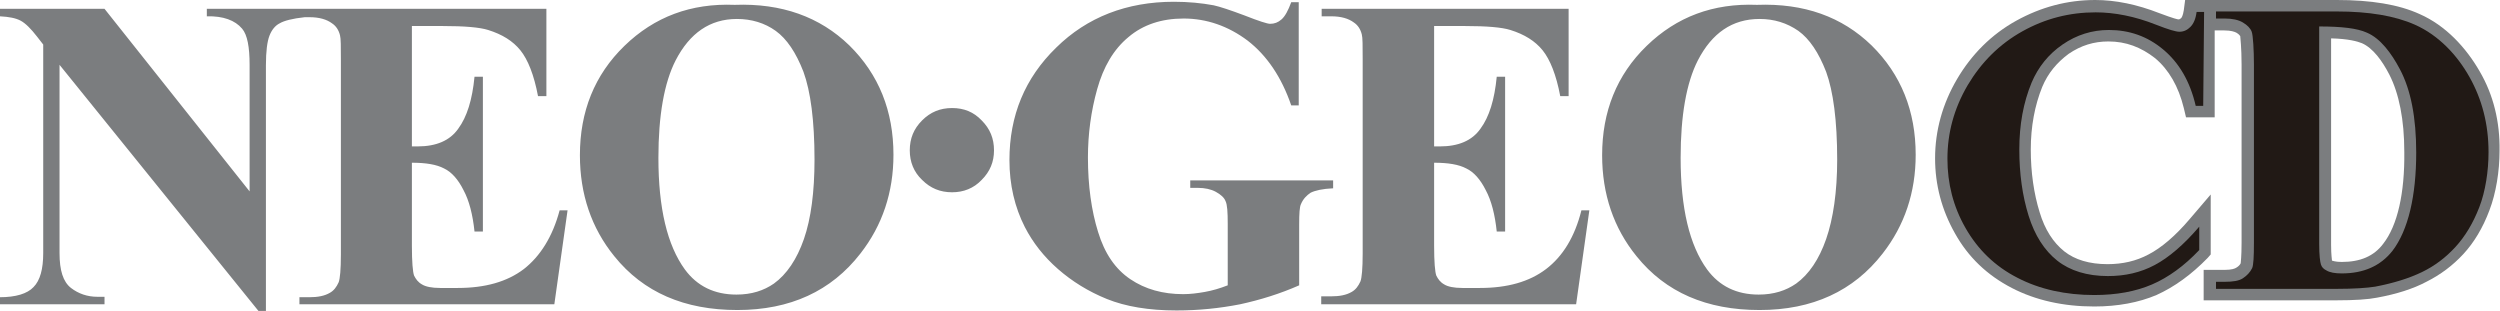
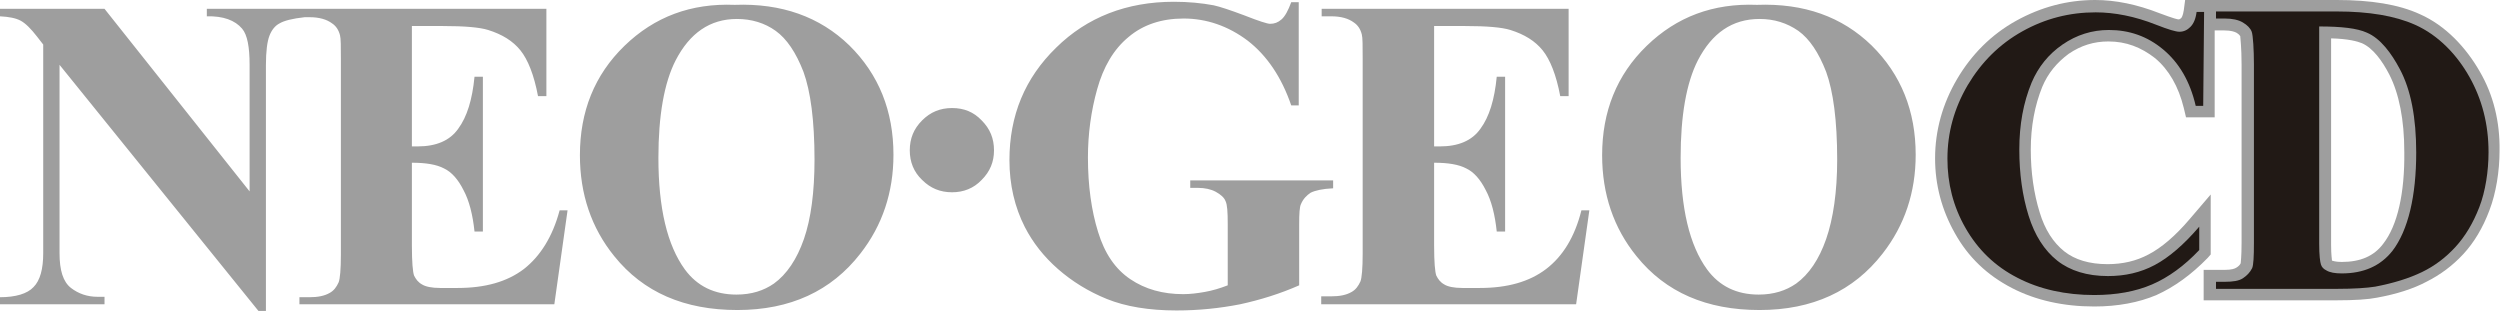
<svg xmlns="http://www.w3.org/2000/svg" version="1.1" id="Layer_1" x="0px" y="0px" viewBox="0 0 566.9 70.5" enable-background="new 0 0 566.9 70.5" xml:space="preserve">
-   <path fill="#7b7d7f" d="M562.3,16.2c-3.1-5.4-7.7-10.4-13.6-13C543.9,1,537.6,0,529.9,0l-27.7,0h-6.7l-0.3,2.3  c-0.2,1.3-0.5,1.7-0.6,1.8c-0.2,0.2-0.4,0.3-0.6,0.3c-0.2,0-1.1-0.2-4.3-1.4c-5.1-2-10-3-14.6-3c-6.3,0-12.3,1.6-17.9,4.7  c-5.6,3.1-10.1,7.6-13.4,13.2c-3.3,5.6-5,11.7-5,18c0,6,1.5,11.7,4.5,17c3,5.4,7.3,9.5,12.9,12.4c5.4,2.8,11.7,4.2,18.7,4.2  c5.3,0,10.1-0.9,14.1-2.6c4-1.8,7.9-4.6,11.6-8.4l0.7-0.8V44.1l-4.7,5.5c-3.3,3.9-6.5,6.6-9.4,8.1c-2.8,1.5-5.9,2.2-9.3,2.2  c-4.1,0-7.4-1-9.8-2.9c-2.5-2-4.4-4.9-5.6-8.9c-1.3-4.2-2-9-2-14.2c0-5.2,0.9-10,2.6-14.2c1.3-3.1,3.3-5.5,6-7.5  c2.8-1.9,5.7-2.8,9-2.8c4,0,7.4,1.3,10.6,3.8c3.1,2.6,5.3,6.4,6.5,11.3l0.5,2.1h6.5V6.9h2.2c1.5,0,2.3,0.3,2.7,0.5  c0.7,0.4,0.8,0.7,0.9,0.8c0,0.2,0.3,2.6,0.3,6.4V55c0,3.4-0.2,4.4-0.2,4.7c-0.2,0.4-0.5,0.7-1,1c-0.3,0.2-1,0.5-2.7,0.5h-4.7v6.9  h30.1c4.2,0,7.2-0.2,9.2-0.6c4.4-0.8,8.2-2,11.2-3.6c3.2-1.6,6-3.7,8.4-6.3c2.4-2.6,4.4-5.9,5.9-9.9c1.5-3.9,2.3-8.9,2.3-13.5  C566.9,27.6,565.4,21.5,562.3,16.2z M540.4,55.3c-2.1,2.8-5.2,4.1-9.4,4.1c-1.5,0-2.1-0.3-2.2-0.3c0,0,0,0,0,0  c0-0.3-0.2-1.2-0.2-3.6V8.7c4,0.1,6,0.7,7,1.1c2.5,1.1,4.6,4,6.2,7.1c2.2,4.3,3.4,10.2,3.4,17.6C545.3,43.7,543.7,51.1,540.4,55.3z" />
-   <path fill="#7b7d7f" d="M215.9,24.5c-2.7,0-4.9,0.9-6.8,2.8c-1.9,1.9-2.8,4.1-2.8,6.8c0,2.6,0.9,4.9,2.8,6.7  c1.9,1.9,4.1,2.8,6.8,2.8c2.6,0,4.9-0.9,6.7-2.8c1.9-1.9,2.8-4.1,2.8-6.7c0-2.7-0.9-4.9-2.8-6.8C220.8,25.4,218.6,24.5,215.9,24.5z   M398.4,1.1c-9.9-0.4-18.2,2.7-25,9.3c-6.8,6.6-10.1,14.9-10.1,24.8c0,8.8,2.6,16.5,7.8,22.9c6.6,8.2,15.9,12.2,27.9,12.2  c12,0,21.3-4.3,27.9-12.8c5-6.4,7.5-13.9,7.5-22.4c0-9.9-3.3-18.2-10-24.8C417.7,3.8,409.1,0.7,398.4,1.1z M414.1,54.2  c-1.6,4.6-3.9,8-6.8,10.1c-2.3,1.6-5.1,2.5-8.5,2.5c-5,0-8.9-1.9-11.7-5.7c-4-5.5-6-13.9-6-25.3c0-9.6,1.3-17,3.9-22.1  c3.2-6.2,7.8-9.4,14-9.4c3.3,0,6.2,0.9,8.8,2.7c2.5,1.8,4.6,4.9,6.3,9.3c1.6,4.4,2.5,11,2.5,19.9C416.6,43.5,415.7,49.6,414.1,54.2z   M302.4,40.9h-32.5v1.7h1.7c1.6,0,3,0.3,4.1,0.9c1.1,0.6,1.9,1.3,2.2,2.1c0.4,0.8,0.5,2.5,0.5,5.2v13.9c-1.8,0.7-3.5,1.2-5.2,1.5  c-1.7,0.3-3.3,0.5-4.9,0.5c-4.6,0-8.6-1.1-12-3.4c-3.4-2.3-5.8-5.8-7.3-10.7c-1.5-4.8-2.3-10.5-2.3-16.9c0-5.3,0.7-10.5,2.1-15.5  c1.4-5,3.7-9,7.1-11.8c3.3-2.8,7.5-4.2,12.5-4.2c5.2,0,10.1,1.7,14.5,5c4.4,3.4,7.7,8.3,9.9,14.7h1.7V0.5h-1.7  c-0.7,1.9-1.4,3.2-2.2,3.9c-0.8,0.7-1.6,1-2.6,1c-0.6,0-2.5-0.6-5.8-1.9c-3.2-1.2-5.6-2-7-2.3c-2.7-0.5-5.7-0.8-9-0.8  c-10.7,0-19.7,3.5-26.7,10.4c-7.1,6.9-10.6,15.4-10.6,25.5c0,5.6,1.2,10.7,3.5,15.2c1.8,3.5,4.3,6.7,7.5,9.5  c3.2,2.8,6.9,5.1,11.1,6.8c4.2,1.7,9.5,2.6,15.8,2.6c5,0,9.8-0.5,14.4-1.4c4.6-1,9.1-2.4,13.4-4.3V50.9c0-2.5,0.1-4,0.4-4.6  c0.5-1.2,1.3-2,2.2-2.6c1-0.5,2.7-0.9,5.1-1V40.9z M166.6,1.1c-9.9-0.4-18.2,2.7-25,9.3c-6.8,6.6-10.1,14.9-10.1,24.8  c0,8.8,2.6,16.5,7.8,22.9c6.6,8.2,15.9,12.2,27.9,12.2c12,0,21.3-4.3,27.9-12.8c5-6.4,7.5-13.9,7.5-22.4c0-9.9-3.3-18.2-10-24.8  C185.9,3.8,177.2,0.7,166.6,1.1z M182.3,54.2c-1.6,4.6-3.9,8-6.8,10.1c-2.3,1.6-5.1,2.5-8.5,2.5c-5,0-8.9-1.9-11.7-5.7  c-4-5.5-6-13.9-6-25.3c0-9.6,1.3-17,3.9-22.1c3.2-6.2,7.8-9.4,13.9-9.4c3.3,0,6.3,0.9,8.8,2.7c2.5,1.8,4.6,4.9,6.3,9.3  c1.6,4.4,2.5,11,2.5,19.9C184.7,43.5,183.9,49.6,182.3,54.2z M350.6,61c-3.8,2.9-8.8,4.3-15,4.3h-4c-1.9,0-3.3-0.3-4.1-0.8  c-0.9-0.5-1.4-1.2-1.8-2c-0.3-0.8-0.5-3.1-0.5-6.8V36.9c3.2,0,5.6,0.4,7.3,1.3c1.7,0.8,3.2,2.5,4.4,4.9c1.3,2.4,2.1,5.6,2.5,9.4h1.9  V17.4h-1.9c-0.5,5.2-1.7,9.1-3.7,11.8c-1.9,2.7-5,4-9.2,4h-1.3V5.9h6.9c5.1,0,8.5,0.3,10.4,0.9c3.2,1,5.6,2.5,7.3,4.6  c1.7,2.1,3.1,5.6,4,10.4h1.9V2h-56v1.7h2.2c2.2,0,3.9,0.5,5.1,1.4c0.9,0.6,1.5,1.5,1.8,2.7c0.2,0.7,0.2,2.6,0.2,5.6v44.1  c0,3.4-0.2,5.5-0.5,6.3c-0.5,1.1-1.1,1.9-2,2.4c-1.2,0.7-2.7,1-4.7,1h-2.2V69h57.8l3-21.3h-1.8C357.1,53.7,354.4,58.1,350.6,61z   M118.8,61c-3.8,2.9-8.8,4.3-15,4.3h-4c-1.9,0-3.3-0.3-4.1-0.8c-0.9-0.5-1.4-1.2-1.8-2c-0.3-0.8-0.5-3.1-0.5-6.8V36.9  c3.2,0,5.6,0.4,7.3,1.3c1.7,0.8,3.2,2.5,4.4,4.9c1.3,2.4,2.1,5.6,2.5,9.4h1.9V17.4h-1.9c-0.5,5.2-1.7,9.1-3.7,11.8  c-1.9,2.7-5,4-9.2,4h-1.3V5.9h6.9c5.1,0,8.5,0.3,10.4,0.9c3.2,1,5.6,2.5,7.3,4.6c1.7,2.1,3.1,5.6,4,10.4h1.9V2h-77v1.7  c3.7-0.1,6.4,0.9,8,2.8c1.2,1.4,1.7,4.2,1.7,8.2v28.7L23.7,2H0v1.7c2,0.1,3.6,0.4,4.7,1S7,6.5,8.4,8.3l1.4,1.8v47.3  c0,3.6-0.7,6.2-2.2,7.7c-1.4,1.5-4,2.3-7.7,2.3V69h23.8v-1.7h-1.6c-2.3,0-4.3-0.7-6-2c-1.8-1.4-2.6-4-2.6-7.9V14.7l45.1,55.8h1.7  V14.8c0-3.2,0.3-5.4,0.8-6.7c0.5-1.3,1.3-2.3,2.3-2.8c1-0.6,2.9-1.1,5.7-1.4h1.1c2.2,0,3.9,0.5,5.1,1.4c0.9,0.6,1.5,1.5,1.8,2.7  c0.2,0.7,0.2,2.6,0.2,5.6v44.1c0,3.4-0.2,5.5-0.5,6.3c-0.5,1.1-1.1,1.9-2,2.4c-1.2,0.7-2.7,1-4.7,1h-2.2V69h57.8l3-21.3h-1.8  C125.3,53.7,122.5,58.1,118.8,61z" />
+   <path fill="#9e9e9e" d="M562.3,16.2c-3.1-5.4-7.7-10.4-13.6-13C543.9,1,537.6,0,529.9,0l-27.7,0h-6.7l-0.3,2.3  c-0.2,1.3-0.5,1.7-0.6,1.8c-0.2,0.2-0.4,0.3-0.6,0.3c-0.2,0-1.1-0.2-4.3-1.4c-5.1-2-10-3-14.6-3c-6.3,0-12.3,1.6-17.9,4.7  c-5.6,3.1-10.1,7.6-13.4,13.2c-3.3,5.6-5,11.7-5,18c0,6,1.5,11.7,4.5,17c3,5.4,7.3,9.5,12.9,12.4c5.4,2.8,11.7,4.2,18.7,4.2  c5.3,0,10.1-0.9,14.1-2.6c4-1.8,7.9-4.6,11.6-8.4l0.7-0.8V44.1l-4.7,5.5c-3.3,3.9-6.5,6.6-9.4,8.1c-2.8,1.5-5.9,2.2-9.3,2.2  c-4.1,0-7.4-1-9.8-2.9c-2.5-2-4.4-4.9-5.6-8.9c-1.3-4.2-2-9-2-14.2c0-5.2,0.9-10,2.6-14.2c1.3-3.1,3.3-5.5,6-7.5  c2.8-1.9,5.7-2.8,9-2.8c4,0,7.4,1.3,10.6,3.8c3.1,2.6,5.3,6.4,6.5,11.3l0.5,2.1h6.5V6.9h2.2c1.5,0,2.3,0.3,2.7,0.5  c0.7,0.4,0.8,0.7,0.9,0.8c0,0.2,0.3,2.6,0.3,6.4V55c0,3.4-0.2,4.4-0.2,4.7c-0.2,0.4-0.5,0.7-1,1c-0.3,0.2-1,0.5-2.7,0.5h-4.7v6.9  h30.1c4.2,0,7.2-0.2,9.2-0.6c4.4-0.8,8.2-2,11.2-3.6c3.2-1.6,6-3.7,8.4-6.3c2.4-2.6,4.4-5.9,5.9-9.9c1.5-3.9,2.3-8.9,2.3-13.5  C566.9,27.6,565.4,21.5,562.3,16.2z M540.4,55.3c-2.1,2.8-5.2,4.1-9.4,4.1c-1.5,0-2.1-0.3-2.2-0.3c0,0,0,0,0,0  c0-0.3-0.2-1.2-0.2-3.6V8.7c4,0.1,6,0.7,7,1.1c2.5,1.1,4.6,4,6.2,7.1c2.2,4.3,3.4,10.2,3.4,17.6C545.3,43.7,543.7,51.1,540.4,55.3z" />
+   <path fill="#9e9e9e" d="M215.9,24.5c-2.7,0-4.9,0.9-6.8,2.8c-1.9,1.9-2.8,4.1-2.8,6.8c0,2.6,0.9,4.9,2.8,6.7  c1.9,1.9,4.1,2.8,6.8,2.8c2.6,0,4.9-0.9,6.7-2.8c1.9-1.9,2.8-4.1,2.8-6.7c0-2.7-0.9-4.9-2.8-6.8C220.8,25.4,218.6,24.5,215.9,24.5z   M398.4,1.1c-9.9-0.4-18.2,2.7-25,9.3c-6.8,6.6-10.1,14.9-10.1,24.8c0,8.8,2.6,16.5,7.8,22.9c6.6,8.2,15.9,12.2,27.9,12.2  c12,0,21.3-4.3,27.9-12.8c5-6.4,7.5-13.9,7.5-22.4c0-9.9-3.3-18.2-10-24.8C417.7,3.8,409.1,0.7,398.4,1.1z M414.1,54.2  c-1.6,4.6-3.9,8-6.8,10.1c-2.3,1.6-5.1,2.5-8.5,2.5c-5,0-8.9-1.9-11.7-5.7c-4-5.5-6-13.9-6-25.3c0-9.6,1.3-17,3.9-22.1  c3.2-6.2,7.8-9.4,14-9.4c3.3,0,6.2,0.9,8.8,2.7c2.5,1.8,4.6,4.9,6.3,9.3c1.6,4.4,2.5,11,2.5,19.9C416.6,43.5,415.7,49.6,414.1,54.2z   M302.4,40.9h-32.5v1.7h1.7c1.6,0,3,0.3,4.1,0.9c1.1,0.6,1.9,1.3,2.2,2.1c0.4,0.8,0.5,2.5,0.5,5.2v13.9c-1.8,0.7-3.5,1.2-5.2,1.5  c-1.7,0.3-3.3,0.5-4.9,0.5c-4.6,0-8.6-1.1-12-3.4c-3.4-2.3-5.8-5.8-7.3-10.7c-1.5-4.8-2.3-10.5-2.3-16.9c0-5.3,0.7-10.5,2.1-15.5  c1.4-5,3.7-9,7.1-11.8c3.3-2.8,7.5-4.2,12.5-4.2c5.2,0,10.1,1.7,14.5,5c4.4,3.4,7.7,8.3,9.9,14.7h1.7V0.5h-1.7  c-0.7,1.9-1.4,3.2-2.2,3.9c-0.8,0.7-1.6,1-2.6,1c-0.6,0-2.5-0.6-5.8-1.9c-3.2-1.2-5.6-2-7-2.3c-2.7-0.5-5.7-0.8-9-0.8  c-10.7,0-19.7,3.5-26.7,10.4c-7.1,6.9-10.6,15.4-10.6,25.5c0,5.6,1.2,10.7,3.5,15.2c1.8,3.5,4.3,6.7,7.5,9.5  c3.2,2.8,6.9,5.1,11.1,6.8c4.2,1.7,9.5,2.6,15.8,2.6c5,0,9.8-0.5,14.4-1.4c4.6-1,9.1-2.4,13.4-4.3V50.9c0-2.5,0.1-4,0.4-4.6  c0.5-1.2,1.3-2,2.2-2.6c1-0.5,2.7-0.9,5.1-1V40.9z M166.6,1.1c-9.9-0.4-18.2,2.7-25,9.3c-6.8,6.6-10.1,14.9-10.1,24.8  c0,8.8,2.6,16.5,7.8,22.9c6.6,8.2,15.9,12.2,27.9,12.2c12,0,21.3-4.3,27.9-12.8c5-6.4,7.5-13.9,7.5-22.4c0-9.9-3.3-18.2-10-24.8  C185.9,3.8,177.2,0.7,166.6,1.1z M182.3,54.2c-1.6,4.6-3.9,8-6.8,10.1c-2.3,1.6-5.1,2.5-8.5,2.5c-5,0-8.9-1.9-11.7-5.7  c-4-5.5-6-13.9-6-25.3c0-9.6,1.3-17,3.9-22.1c3.2-6.2,7.8-9.4,13.9-9.4c3.3,0,6.3,0.9,8.8,2.7c2.5,1.8,4.6,4.9,6.3,9.3  c1.6,4.4,2.5,11,2.5,19.9C184.7,43.5,183.9,49.6,182.3,54.2z M350.6,61c-3.8,2.9-8.8,4.3-15,4.3h-4c-1.9,0-3.3-0.3-4.1-0.8  c-0.9-0.5-1.4-1.2-1.8-2c-0.3-0.8-0.5-3.1-0.5-6.8V36.9c3.2,0,5.6,0.4,7.3,1.3c1.7,0.8,3.2,2.5,4.4,4.9c1.3,2.4,2.1,5.6,2.5,9.4h1.9  V17.4h-1.9c-0.5,5.2-1.7,9.1-3.7,11.8c-1.9,2.7-5,4-9.2,4h-1.3V5.9h6.9c5.1,0,8.5,0.3,10.4,0.9c3.2,1,5.6,2.5,7.3,4.6  c1.7,2.1,3.1,5.6,4,10.4h1.9V2h-56v1.7h2.2c2.2,0,3.9,0.5,5.1,1.4c0.9,0.6,1.5,1.5,1.8,2.7c0.2,0.7,0.2,2.6,0.2,5.6v44.1  c0,3.4-0.2,5.5-0.5,6.3c-0.5,1.1-1.1,1.9-2,2.4c-1.2,0.7-2.7,1-4.7,1h-2.2V69h57.8l3-21.3h-1.8C357.1,53.7,354.4,58.1,350.6,61z   M118.8,61c-3.8,2.9-8.8,4.3-15,4.3h-4c-1.9,0-3.3-0.3-4.1-0.8c-0.9-0.5-1.4-1.2-1.8-2c-0.3-0.8-0.5-3.1-0.5-6.8V36.9  c3.2,0,5.6,0.4,7.3,1.3c1.7,0.8,3.2,2.5,4.4,4.9c1.3,2.4,2.1,5.6,2.5,9.4h1.9V17.4h-1.9c-0.5,5.2-1.7,9.1-3.7,11.8  c-1.9,2.7-5,4-9.2,4h-1.3V5.9h6.9c5.1,0,8.5,0.3,10.4,0.9c3.2,1,5.6,2.5,7.3,4.6c1.7,2.1,3.1,5.6,4,10.4h1.9V2h-77v1.7  c3.7-0.1,6.4,0.9,8,2.8c1.2,1.4,1.7,4.2,1.7,8.2v28.7L23.7,2H0v1.7c2,0.1,3.6,0.4,4.7,1S7,6.5,8.4,8.3l1.4,1.8v47.3  c0,3.6-0.7,6.2-2.2,7.7c-1.4,1.5-4,2.3-7.7,2.3V69h23.8v-1.7h-1.6c-2.3,0-4.3-0.7-6-2c-1.8-1.4-2.6-4-2.6-7.9V14.7l45.1,55.8h1.7  V14.8c0-3.2,0.3-5.4,0.8-6.7c0.5-1.3,1.3-2.3,2.3-2.8c1-0.6,2.9-1.1,5.7-1.4h1.1c2.2,0,3.9,0.5,5.1,1.4c0.9,0.6,1.5,1.5,1.8,2.7  c0.2,0.7,0.2,2.6,0.2,5.6v44.1c0,3.4-0.2,5.5-0.5,6.3c-0.5,1.1-1.1,1.9-2,2.4c-1.2,0.7-2.7,1-4.7,1h-2.2V69h57.8l3-21.3h-1.8  C125.3,53.7,122.5,58.1,118.8,61z" />
  <path fill="#211915" d="M560,17.5c-2.8-5-7-9.5-12.4-11.9c-4.5-2-10.4-3-17.7-3h-27.4v1.6h2c1.7,0,3.1,0.3,4.1,0.9  c1,0.6,1.7,1.3,2,2.1c0.3,0.8,0.5,4.2,0.5,7.4V55c0,3.2-0.1,5.1-0.4,5.8c-0.5,1-1.2,1.7-2.1,2.3c-0.9,0.6-2.3,0.8-4.1,0.8h-2v1.6  h27.4c3.9,0,6.8-0.2,8.7-0.5c4.2-0.8,7.7-1.9,10.6-3.3c2.9-1.4,5.4-3.3,7.6-5.7c2.2-2.4,4-5.4,5.4-9c1.4-3.6,2.1-8.2,2.1-12.5  C564.3,28.1,562.8,22.5,560,17.5z M542.5,56.9C539.8,60.3,536,62,531,62c-1.5,0-2.7-0.2-3.5-0.7c-0.6-0.3-1-0.7-1.2-1.3  c-0.2-0.6-0.4-2.1-0.4-4.7V6c5,0,8.6,0.4,10.8,1.4c3.1,1.3,5.6,4.7,7.5,8.3c2.5,4.7,3.7,11,3.7,18.9  C547.9,44.4,546.1,52.2,542.5,56.9z" />
  <path fill="#211915" d="M499.6,24h-1.7c-1.3-5.6-3.8-9.8-7.4-12.8c-3.6-3-7.7-4.4-12.3-4.4c-3.8,0-7.3,1.1-10.5,3.3  c-3.2,2.2-5.5,5.1-7,8.6c-1.9,4.6-2.8,9.6-2.8,15.2c0,5.5,0.7,10.5,2.1,15c1.4,4.5,3.6,7.9,6.5,10.2c2.9,2.3,6.8,3.5,11.5,3.5  c3.9,0,7.4-0.8,10.6-2.5c3.2-1.7,6.6-4.6,10.1-8.7v5.3c-3.4,3.6-7,6.2-10.7,7.8c-3.7,1.6-8.1,2.4-13.1,2.4c-6.5,0-12.4-1.3-17.4-3.9  c-5.1-2.6-9-6.4-11.8-11.3c-2.8-4.9-4.1-10.1-4.1-15.7c0-5.9,1.5-11.4,4.6-16.7c3.1-5.2,7.2-9.3,12.4-12.2  c5.2-2.9,10.7-4.3,16.6-4.3c4.3,0,8.9,0.9,13.7,2.8c2.8,1.1,4.5,1.6,5.3,1.6c1,0,1.8-0.4,2.5-1.1c0.7-0.7,1.2-1.8,1.4-3.4h1.7  L499.6,24L499.6,24z" />
</svg>
